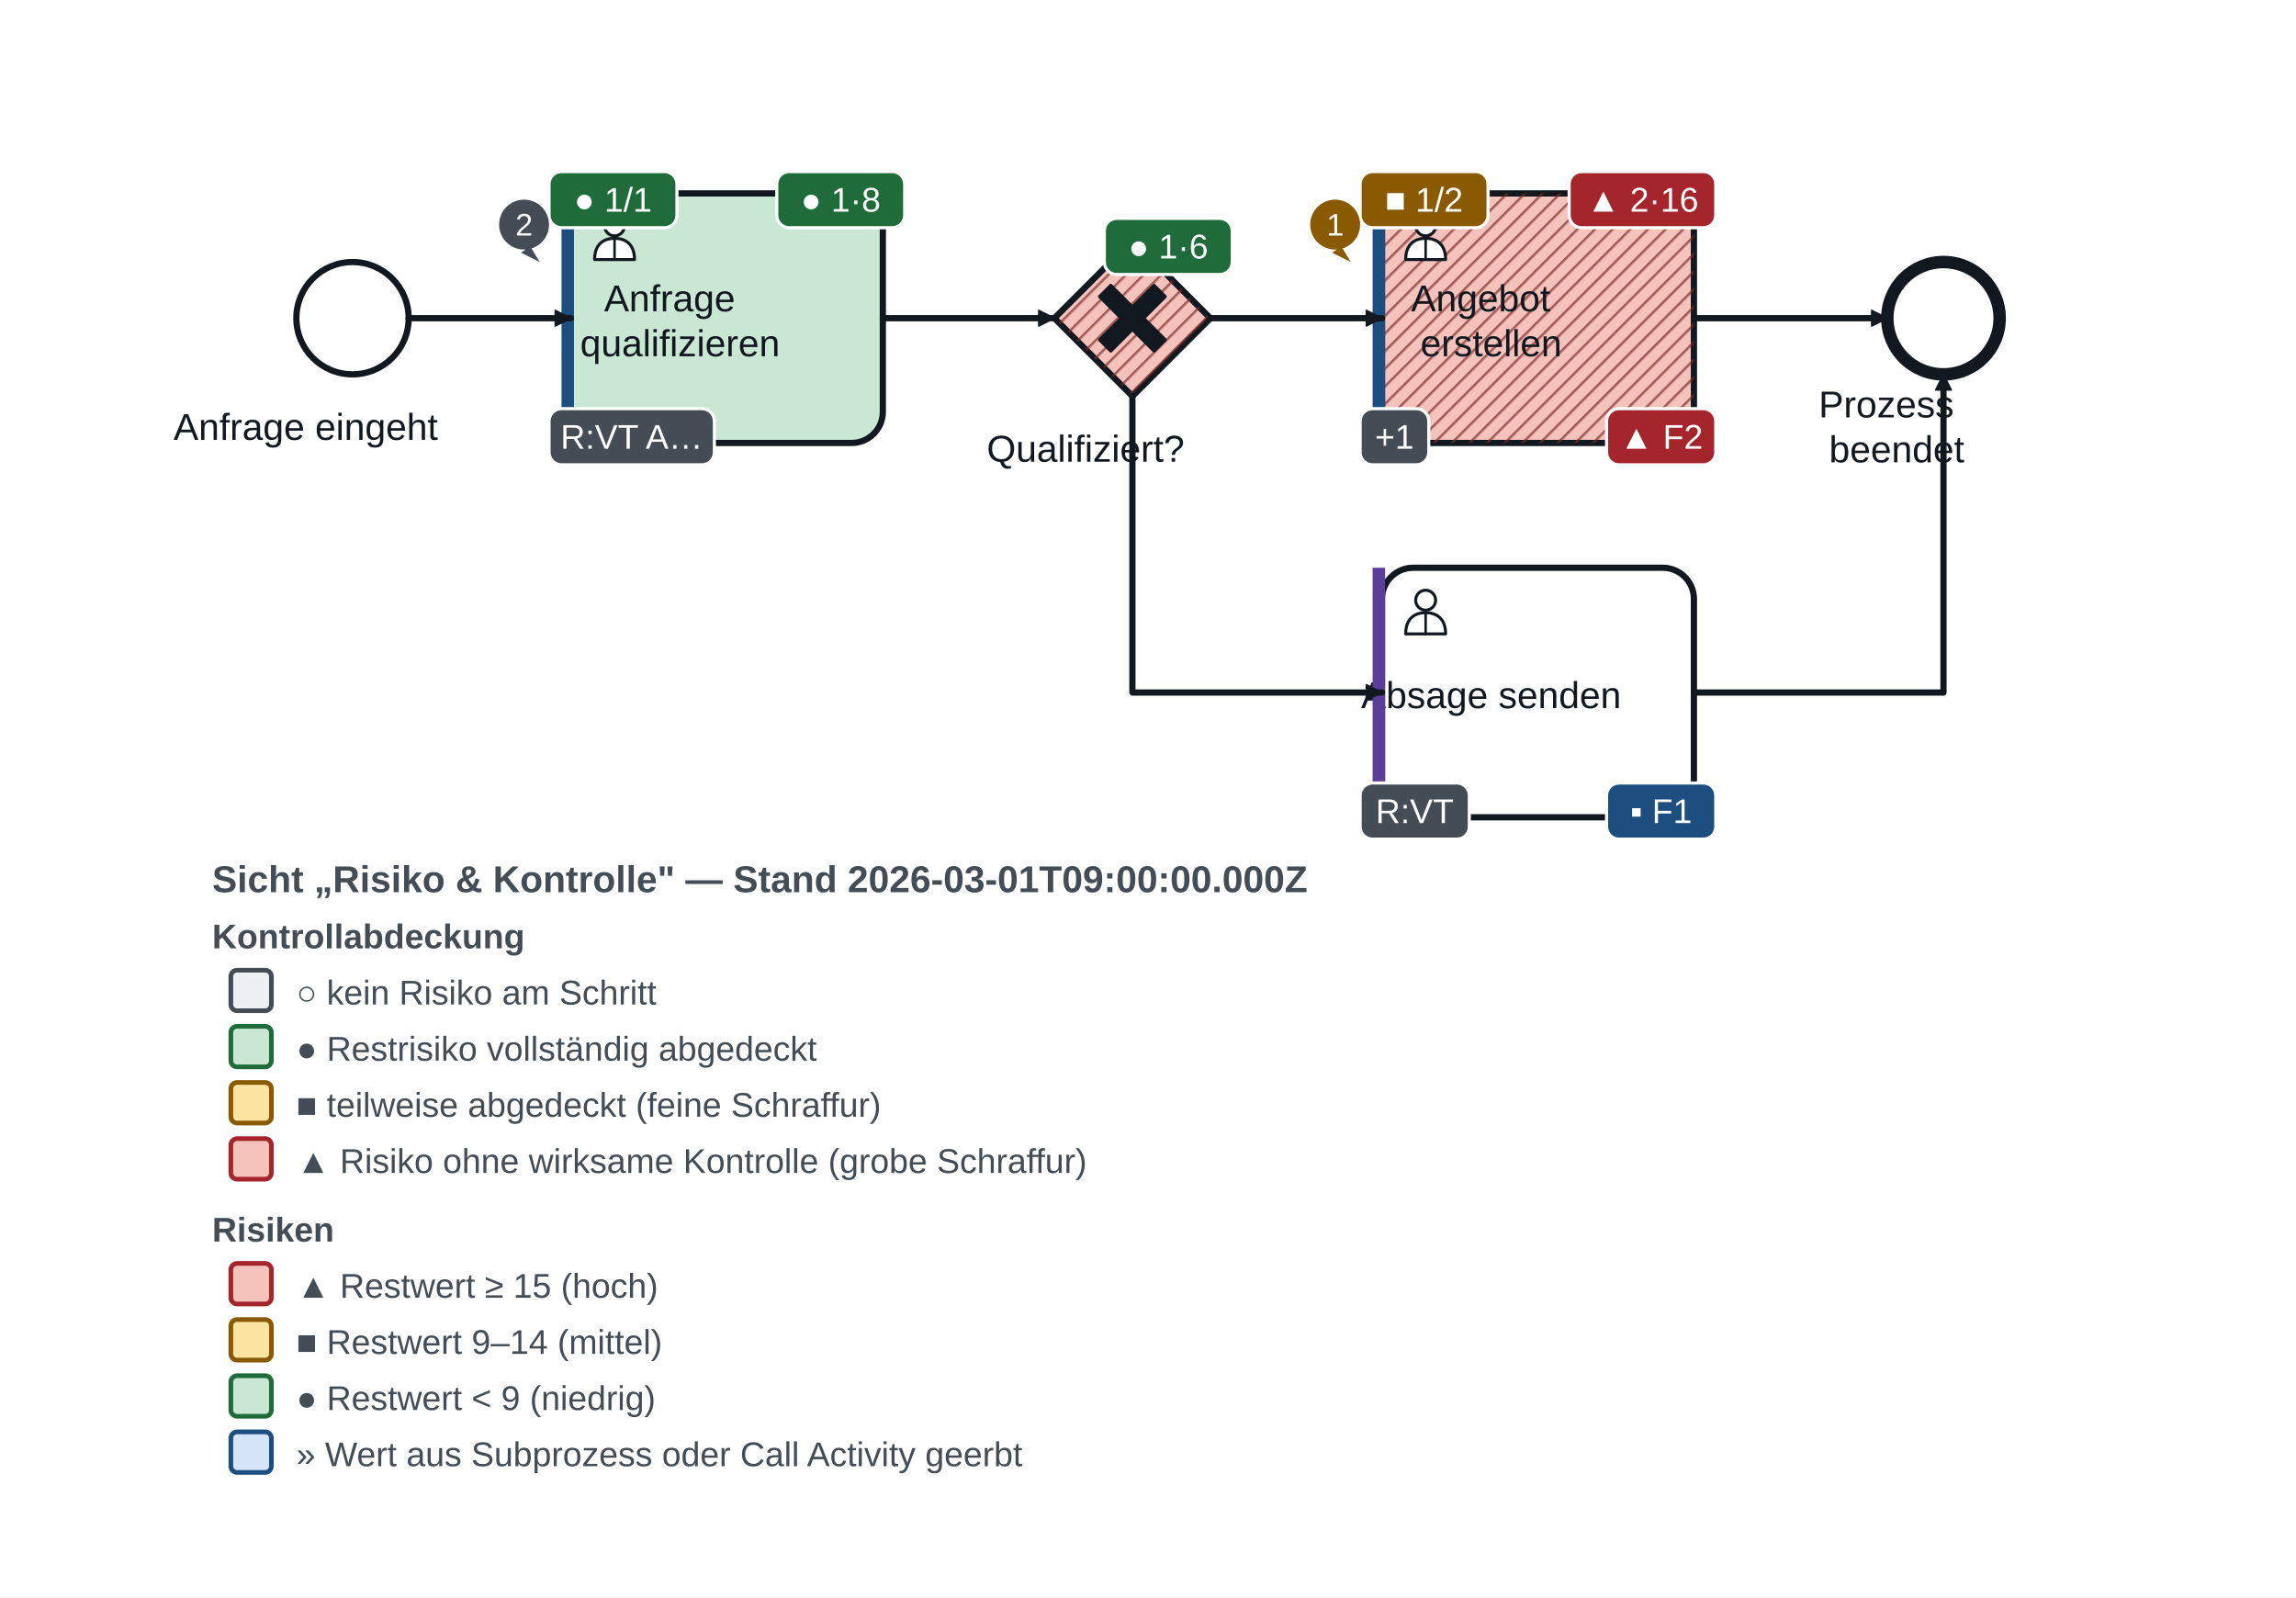
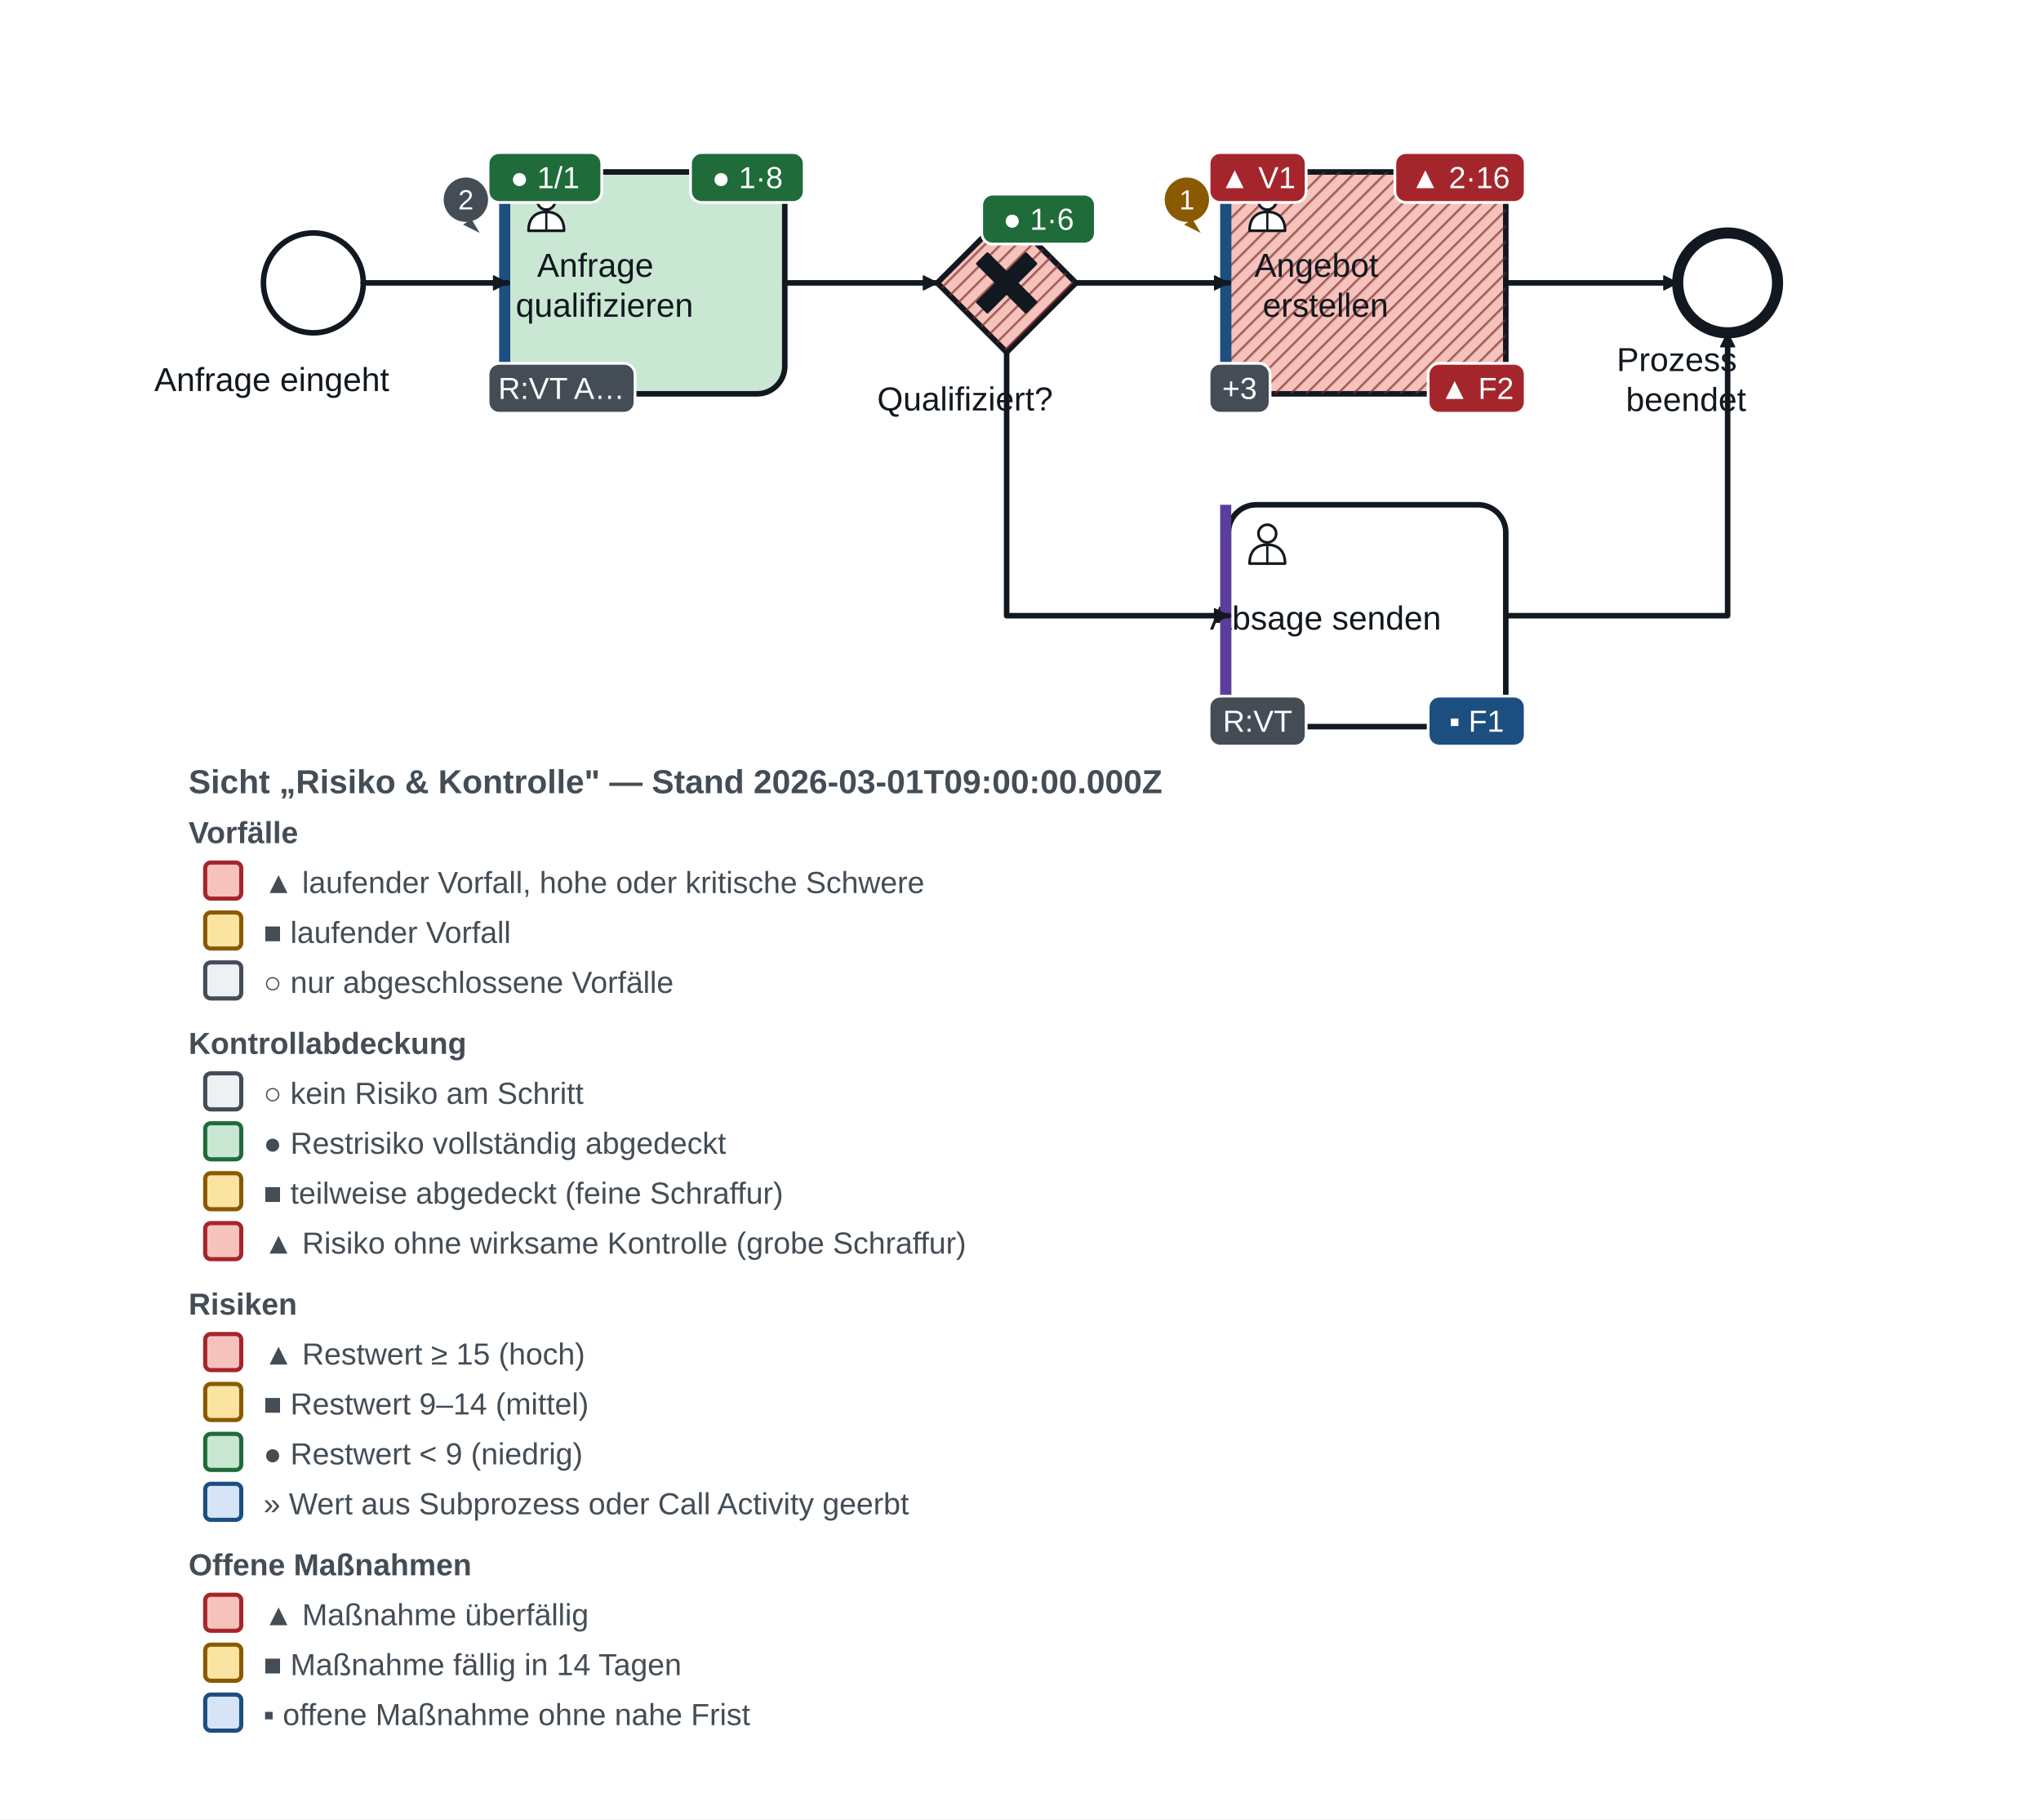
- <svg xmlns="http://www.w3.org/2000/svg" version="1.1" width="736" height="512" viewBox="57 -2 736 512" role="img" class="arctos-bpmn" aria-labelledby="arctos-bpmn-title">
+ <svg xmlns="http://www.w3.org/2000/svg" version="1.1" width="736" height="656" viewBox="57 -2 736 656" role="img" class="arctos-bpmn" aria-labelledby="arctos-bpmn-title">
  <defs id="arctos-grc-defs" data-grc="defs">
    <pattern id="arctos-grc-hatch-critical-heavy" width="4" height="4" patternUnits="userSpaceOnUse" patternTransform="rotate(45)">
      <line x1="0" y1="0" x2="0" y2="4" stroke="#7A2B27" stroke-width="1.6" opacity="0.65" />
    </pattern>
  </defs>
  <defs>
    <marker id="arctos-sequenceflow-end-d1-0" viewBox="0 0 20 20" refX="11" refY="10" markerWidth="10" markerHeight="10" orient="auto" markerUnits="userSpaceOnUse">
      <path d="M 1 5 L 11 10 L 1 15 z" fill="#12181f" stroke="#12181f" stroke-width="1" stroke-linejoin="round" stroke-dasharray="10000 1" />
    </marker>
  </defs>
-   <rect x="57" y="-2" width="736" height="512" fill="#ffffff" aria-hidden="true" />
+   <rect x="57" y="-2" width="736" height="656" fill="#ffffff" aria-hidden="true" />
  <g class="arctos-bpmn-layer">
    <g class="djs-element djs-shape" data-element-id="Task_qualify" role="button" aria-label="Benutzeraufgabe „Anfrage qualifizieren“ Kontrollabdeckung 100 % des Restrisikos; alle Risiken haben eine wirksame Kontrolle. 1 Kontrolle, davon 1 wirksam. 1 Risiko, höchster Restwert 8 (niedrig), Summe 8. Durchführung: Vertrieb. Rechenschaft: Bereichsleitung. 1. Verteidigungslinie. Kommentare: 2 offen von 5, zuletzt M. Krause." tabindex="-1" data-grc-base-label="Benutzeraufgabe „Anfrage qualifizieren“">
      <g class="djs-visual" data-bpmn-type="bpmn:UserTask" aria-hidden="true">
        <rect x="240" y="60" width="100" height="80" rx="10" ry="10" class="bpmn-outline bpmn-activity" fill="#C9E7D2" stroke="#12181f" stroke-width="2" data-border="thin" data-grc-base-fill="#ffffff" data-grc-interactive="shape.activate" style="cursor: pointer;" />
        <g transform="translate(246 66) scale(0.8)" class="bpmn-task-symbol" data-symbol="UserTask">
          <path d="M 10 1.5 A 4 4 0 1 1 10 9.5 A 4 4 0 1 1 10 1.5 z" fill="#ffffff" stroke="#12181f" stroke-width="1.2" stroke-linecap="round" stroke-linejoin="round" />
          <path d="M 2 19 C 2 12.5 6 10.5 10 10.5 C 14 10.5 18 12.5 18 19 z" fill="#ffffff" stroke="#12181f" stroke-width="1.2" stroke-linecap="round" stroke-linejoin="round" />
          <path d="M 10 10.5 L 10 19" fill="none" stroke="#12181f" stroke-width="1" stroke-linecap="round" stroke-linejoin="round" />
        </g>
        <text font-family="Arial, &quot;Helvetica Neue&quot;, Helvetica, &quot;Liberation Sans&quot;, sans-serif" font-size="12" fill="#12181f" text-anchor="middle" dominant-baseline="alphabetic" class="djs-label" xml:space="preserve">
          <tspan x="290" y="97.8">Anfrage</tspan>
          <tspan x="290" y="112.2">qualifizieren</tspan>
        </text>
      </g>
      <rect x="237" y="60" width="4" height="80" fill="#1C4E80" class="arctos-grc-lod" aria-hidden="true" data-grc="stripe" />
      <g class="arctos-grc-badge arctos-grc-badge-tr" aria-hidden="true" data-grc="badge" data-grc-interactive="badge.activate" style="cursor: pointer;">
        <rect x="306" y="53" width="41" height="18" rx="4" ry="4" fill="#1F6B3A" stroke="#ffffff" stroke-width="1" />
        <text x="326.5" y="65.85" text-anchor="middle" font-family="Arial, &quot;Helvetica Neue&quot;, Helvetica, &quot;Liberation Sans&quot;, sans-serif" font-size="11" fill="#FFFFFF">● 1·8</text>
      </g>
      <g class="arctos-grc-badge arctos-grc-badge-tl" aria-hidden="true" data-grc="badge" data-grc-interactive="badge.activate" style="cursor: pointer;">
        <rect x="233" y="53" width="41" height="18" rx="4" ry="4" fill="#1F6B3A" stroke="#ffffff" stroke-width="1" />
        <text x="253.5" y="65.85" text-anchor="middle" font-family="Arial, &quot;Helvetica Neue&quot;, Helvetica, &quot;Liberation Sans&quot;, sans-serif" font-size="11" fill="#FFFFFF">● 1/1</text>
      </g>
      <g class="arctos-grc-badge arctos-grc-badge-bl" aria-hidden="true" data-grc="badge" data-grc-interactive="badge.activate" style="cursor: pointer;">
        <rect x="233" y="129" width="53" height="18" rx="4" ry="4" fill="#444D56" stroke="#ffffff" stroke-width="1" />
        <text x="259.5" y="141.85" text-anchor="middle" font-family="Arial, &quot;Helvetica Neue&quot;, Helvetica, &quot;Liberation Sans&quot;, sans-serif" font-size="11" fill="#FFFFFF">R:VT A…</text>
      </g>
      <g class="arctos-grc-pin" aria-hidden="true" data-grc="pin" data-grc-interactive="pin.open" style="cursor: pointer;">
        <path d="M 225 62 a 8 8 0 1 1 -0.01 0 z M 227 77 l 3 5 l -6 -3 z" fill="#444D56" />
        <text x="225" y="73.5" text-anchor="middle" font-family="Arial, &quot;Helvetica Neue&quot;, Helvetica, &quot;Liberation Sans&quot;, sans-serif" font-size="10" fill="#FFFFFF">2</text>
      </g>
    </g>
-     <g class="djs-element djs-shape" data-element-id="Task_offer" role="button" aria-label="Benutzeraufgabe „Angebot erstellen“ Kontrollabdeckung 36 % des Restrisikos; 1 Risiko ohne wirksame Kontrolle: „Angebot unter Deckungsbeitragsgrenze&quot; (Restwert 16). 2 Kontrollen, davon 1 wirksam, 1 Schlüsselkontrolle. 2 Risiken, höchster Restwert 16 (hoch), Summe 25. 2 offene Feststellungen, 1 überfällig, 1 fällig in 14 Tagen, 1 kritisch. 1. Verteidigungslinie. Kommentare: 1 offen von 1, davon 1 blockierend. 1 weitere Hinweise: Durchführung: Vertrieb. Rechenschaft: Bereichsleitung. Beteiligt: Buchhaltung." tabindex="-1" data-grc-base-label="Benutzeraufgabe „Angebot erstellen“">
+     <g class="djs-element djs-shape" data-element-id="Task_offer" role="button" aria-label="Benutzeraufgabe „Angebot erstellen“ Kontrollabdeckung 36 % des Restrisikos; 1 Risiko ohne wirksame Kontrolle: „Angebot unter Deckungsbeitragsgrenze&quot; (Restwert 16). 1 laufender Vorfall, 1 abgeschlossen, schwerster: Angebotsdatei an falschen Empfänger versandt (hoch), 1 meldepflichtiger Datenschutzvorfall. 2 Risiken, höchster Restwert 16 (hoch), Summe 25. 2 offene Feststellungen, 1 überfällig, 1 fällig in 14 Tagen, 1 kritisch. 1. Verteidigungslinie. Kommentare: 1 offen von 1, davon 1 blockierend. 3 weitere Hinweise: 2 Kontrollen, davon 1 wirksam, 1 Schlüsselkontrolle.; Durchführung: Vertrieb. Rechenschaft: Bereichsleitung. Beteiligt: Buchhaltung.; 3 offene Maßnahmen, 1 überfällig, älteste seit 12 Tagen, 1 ohne Frist." tabindex="-1" data-grc-base-label="Benutzeraufgabe „Angebot erstellen“">
      <g class="djs-visual" data-bpmn-type="bpmn:UserTask" aria-hidden="true">
        <rect x="500" y="60" width="100" height="80" rx="10" ry="10" class="bpmn-outline bpmn-activity" fill="#F5C2BC" stroke="#12181f" stroke-width="2" data-border="thin" data-grc-base-fill="#ffffff" data-grc-interactive="shape.activate" style="cursor: pointer;" />
        <path d="M 510 60 L 590 60 A 10 10 0 0 1 600 70 L 600 130 A 10 10 0 0 1 590 140 L 510 140 A 10 10 0 0 1 500 130 L 500 70 A 10 10 0 0 1 510 60 z" fill="url(#arctos-grc-hatch-critical-heavy)" class="arctos-grc-hatch" aria-hidden="true" data-grc="hatch" />
        <g transform="translate(506 66) scale(0.8)" class="bpmn-task-symbol" data-symbol="UserTask">
          <path d="M 10 1.5 A 4 4 0 1 1 10 9.5 A 4 4 0 1 1 10 1.5 z" fill="#ffffff" stroke="#12181f" stroke-width="1.2" stroke-linecap="round" stroke-linejoin="round" />
          <path d="M 2 19 C 2 12.5 6 10.5 10 10.5 C 14 10.5 18 12.5 18 19 z" fill="#ffffff" stroke="#12181f" stroke-width="1.2" stroke-linecap="round" stroke-linejoin="round" />
          <path d="M 10 10.5 L 10 19" fill="none" stroke="#12181f" stroke-width="1" stroke-linecap="round" stroke-linejoin="round" />
        </g>
        <text font-family="Arial, &quot;Helvetica Neue&quot;, Helvetica, &quot;Liberation Sans&quot;, sans-serif" font-size="12" fill="#12181f" text-anchor="middle" dominant-baseline="alphabetic" class="djs-label" xml:space="preserve">
          <tspan x="550" y="97.8">Angebot</tspan>
          <tspan x="550" y="112.2">erstellen</tspan>
        </text>
      </g>
      <rect x="497" y="60" width="4" height="80" fill="#1C4E80" class="arctos-grc-lod" aria-hidden="true" data-grc="stripe" />
+       <g class="arctos-grc-badge arctos-grc-badge-tl" aria-hidden="true" data-grc="badge" data-grc-interactive="badge.activate" style="cursor: pointer;">
+         <rect x="493" y="53" width="35" height="18" rx="4" ry="4" fill="#A4262C" stroke="#ffffff" stroke-width="1" />
+         <text x="510.5" y="65.85" text-anchor="middle" font-family="Arial, &quot;Helvetica Neue&quot;, Helvetica, &quot;Liberation Sans&quot;, sans-serif" font-size="11" fill="#FFFFFF">▲ V1</text>
+       </g>
      <g class="arctos-grc-badge arctos-grc-badge-tr" aria-hidden="true" data-grc="badge" data-grc-interactive="badge.activate" style="cursor: pointer;">
        <rect x="560" y="53" width="47" height="18" rx="4" ry="4" fill="#A4262C" stroke="#ffffff" stroke-width="1" />
        <text x="583.5" y="65.85" text-anchor="middle" font-family="Arial, &quot;Helvetica Neue&quot;, Helvetica, &quot;Liberation Sans&quot;, sans-serif" font-size="11" fill="#FFFFFF">▲ 2·16</text>
      </g>
      <g class="arctos-grc-badge arctos-grc-badge-br" aria-hidden="true" data-grc="badge" data-grc-interactive="badge.activate" style="cursor: pointer;">
        <rect x="572" y="129" width="35" height="18" rx="4" ry="4" fill="#A4262C" stroke="#ffffff" stroke-width="1" />
        <text x="589.5" y="141.85" text-anchor="middle" font-family="Arial, &quot;Helvetica Neue&quot;, Helvetica, &quot;Liberation Sans&quot;, sans-serif" font-size="11" fill="#FFFFFF">▲ F2</text>
      </g>
-       <g class="arctos-grc-badge arctos-grc-badge-tl" aria-hidden="true" data-grc="badge" data-grc-interactive="badge.activate" style="cursor: pointer;">
-         <rect x="493" y="53" width="41" height="18" rx="4" ry="4" fill="#8A5A00" stroke="#ffffff" stroke-width="1" />
-         <text x="513.5" y="65.85" text-anchor="middle" font-family="Arial, &quot;Helvetica Neue&quot;, Helvetica, &quot;Liberation Sans&quot;, sans-serif" font-size="11" fill="#FFFFFF">■ 1/2</text>
-       </g>
      <g class="arctos-grc-badge arctos-grc-badge-bl" aria-hidden="true" data-grc="badge" data-grc-interactive="overflow.open" style="cursor: pointer;">
        <rect x="493" y="129" width="22" height="18" rx="4" ry="4" fill="#444D56" stroke="#ffffff" stroke-width="1" />
-         <text x="504" y="141.85" text-anchor="middle" font-family="Arial, &quot;Helvetica Neue&quot;, Helvetica, &quot;Liberation Sans&quot;, sans-serif" font-size="11" fill="#FFFFFF">+1</text>
+         <text x="504" y="141.85" text-anchor="middle" font-family="Arial, &quot;Helvetica Neue&quot;, Helvetica, &quot;Liberation Sans&quot;, sans-serif" font-size="11" fill="#FFFFFF">+3</text>
      </g>
      <g class="arctos-grc-pin" aria-hidden="true" data-grc="pin" data-grc-interactive="pin.open" style="cursor: pointer;">
        <path d="M 485 62 a 8 8 0 1 1 -0.01 0 z M 487 77 l 3 5 l -6 -3 z" fill="#8A5A00" />
        <text x="485" y="73.5" text-anchor="middle" font-family="Arial, &quot;Helvetica Neue&quot;, Helvetica, &quot;Liberation Sans&quot;, sans-serif" font-size="10" fill="#FFFFFF">1</text>
      </g>
    </g>
    <g class="djs-element djs-shape" data-element-id="Task_reject" role="button" aria-label="Benutzeraufgabe „Absage senden“ Durchführung: Vertrieb. 1 offene Feststellung. 2. Verteidigungslinie." tabindex="-1" data-grc-base-label="Benutzeraufgabe „Absage senden“">
      <g class="djs-visual" data-bpmn-type="bpmn:UserTask" aria-hidden="true">
        <rect x="500" y="180" width="100" height="80" rx="10" ry="10" class="bpmn-outline bpmn-activity" fill="#ffffff" stroke="#12181f" stroke-width="2" data-border="thin" />
        <g transform="translate(506 186) scale(0.8)" class="bpmn-task-symbol" data-symbol="UserTask">
          <path d="M 10 1.5 A 4 4 0 1 1 10 9.5 A 4 4 0 1 1 10 1.5 z" fill="#ffffff" stroke="#12181f" stroke-width="1.2" stroke-linecap="round" stroke-linejoin="round" />
          <path d="M 2 19 C 2 12.5 6 10.5 10 10.5 C 14 10.5 18 12.5 18 19 z" fill="#ffffff" stroke="#12181f" stroke-width="1.2" stroke-linecap="round" stroke-linejoin="round" />
          <path d="M 10 10.5 L 10 19" fill="none" stroke="#12181f" stroke-width="1" stroke-linecap="round" stroke-linejoin="round" />
        </g>
        <text font-family="Arial, &quot;Helvetica Neue&quot;, Helvetica, &quot;Liberation Sans&quot;, sans-serif" font-size="12" fill="#12181f" text-anchor="middle" dominant-baseline="alphabetic" class="djs-label" xml:space="preserve">
          <tspan x="550" y="225">Absage senden</tspan>
        </text>
      </g>
      <rect x="497" y="180" width="4" height="80" fill="#5B3E9B" class="arctos-grc-lod" aria-hidden="true" data-grc="stripe" />
      <g class="arctos-grc-badge arctos-grc-badge-br" aria-hidden="true" data-grc="badge" data-grc-interactive="badge.activate" style="cursor: pointer;">
        <rect x="572" y="249" width="35" height="18" rx="4" ry="4" fill="#1C4E80" stroke="#ffffff" stroke-width="1" />
        <text x="589.5" y="261.85" text-anchor="middle" font-family="Arial, &quot;Helvetica Neue&quot;, Helvetica, &quot;Liberation Sans&quot;, sans-serif" font-size="11" fill="#FFFFFF">▪ F1</text>
      </g>
      <g class="arctos-grc-badge arctos-grc-badge-bl" aria-hidden="true" data-grc="badge" data-grc-interactive="badge.activate" style="cursor: pointer;">
        <rect x="493" y="249" width="35" height="18" rx="4" ry="4" fill="#444D56" stroke="#ffffff" stroke-width="1" />
        <text x="510.5" y="261.85" text-anchor="middle" font-family="Arial, &quot;Helvetica Neue&quot;, Helvetica, &quot;Liberation Sans&quot;, sans-serif" font-size="11" fill="#FFFFFF">R:VT</text>
      </g>
    </g>
    <g class="djs-element djs-shape" data-element-id="Gateway_1" role="button" aria-label="exklusives Gateway „Qualifiziert?“ Kontrollabdeckung 0 % des Restrisikos; 1 Risiko ohne wirksame Kontrolle: „Fehlklassifikation qualifizierter Anfragen&quot; (Restwert 6). 1 Risiko, höchster Restwert 6 (niedrig), Summe 6." tabindex="-1" data-grc-base-label="exklusives Gateway „Qualifiziert?“">
      <g class="djs-visual" data-bpmn-type="bpmn:ExclusiveGateway" aria-hidden="true">
        <path d="M 420 75 L 445 100 L 420 125 L 395 100 z" class="bpmn-outline bpmn-gateway" fill="#F5C2BC" stroke="#12181f" stroke-width="2" stroke-linejoin="round" data-border="thin" data-grc-base-fill="#ffffff" data-grc-interactive="shape.activate" style="cursor: pointer;" />
        <path d="M 420 75 L 445 100 L 420 125 L 395 100 z" fill="url(#arctos-grc-hatch-critical-heavy)" class="arctos-grc-hatch" aria-hidden="true" data-grc="hatch" />
        <g transform="translate(409.5 89.5) scale(1.05)" class="bpmn-gateway-symbol" data-symbol="exclusive">
          <path d="M 3.4 0 L 10 6.6 L 16.6 0 L 20 3.4 L 13.4 10 L 20 16.6 L 16.6 20 L 10 13.4 L 3.4 20 L 0 16.6 L 6.6 10 L 0 3.4 z" fill="#12181f" stroke="#12181f" stroke-width="1" stroke-linecap="round" stroke-linejoin="round" />
        </g>
      </g>
      <g class="arctos-grc-badge arctos-grc-badge-tr" aria-hidden="true" data-grc="badge" data-grc-interactive="badge.activate" style="cursor: pointer;">
        <rect x="411" y="68" width="41" height="18" rx="4" ry="4" fill="#1F6B3A" stroke="#ffffff" stroke-width="1" />
        <text x="431.5" y="80.85" text-anchor="middle" font-family="Arial, &quot;Helvetica Neue&quot;, Helvetica, &quot;Liberation Sans&quot;, sans-serif" font-size="11" fill="#FFFFFF">● 1·6</text>
      </g>
    </g>
    <g class="djs-element djs-shape" data-element-id="Start_1" role="button" aria-label="Startereignis „Anfrage eingeht“" tabindex="-1">
      <g class="djs-visual" data-bpmn-type="bpmn:StartEvent" aria-hidden="true">
        <circle cx="170" cy="100" r="18" class="bpmn-outline bpmn-event" fill="#ffffff" stroke="#12181f" stroke-width="2" data-border="thin" />
      </g>
    </g>
    <g class="djs-element djs-shape" data-element-id="End_1" role="button" aria-label="Endereignis „Prozess beendet“" tabindex="-1">
      <g class="djs-visual" data-bpmn-type="bpmn:EndEvent" aria-hidden="true">
        <circle cx="680" cy="100" r="18" class="bpmn-outline bpmn-event" fill="#ffffff" stroke="#12181f" stroke-width="4" data-border="thick" />
      </g>
    </g>
    <g class="djs-element djs-connection" data-element-id="Flow_1" role="img" aria-label="Sequenzfluss von Anfrage eingeht nach Anfrage qualifizieren" tabindex="-1">
      <g class="djs-visual" data-bpmn-type="bpmn:SequenceFlow" aria-hidden="true">
        <path d="M 188 100 L 240 100" class="bpmn-outline bpmn-connection" fill="none" stroke="#12181f" stroke-width="2" stroke-linecap="round" stroke-linejoin="round" marker-end="url(#arctos-sequenceflow-end-d1-0)" />
      </g>
    </g>
    <g class="djs-element djs-connection" data-element-id="Flow_2" role="img" aria-label="Sequenzfluss von Anfrage qualifizieren nach Qualifiziert?" tabindex="-1">
      <g class="djs-visual" data-bpmn-type="bpmn:SequenceFlow" aria-hidden="true">
        <path d="M 340 100 L 395 100" class="bpmn-outline bpmn-connection" fill="none" stroke="#12181f" stroke-width="2" stroke-linecap="round" stroke-linejoin="round" marker-end="url(#arctos-sequenceflow-end-d1-0)" />
      </g>
    </g>
    <g class="djs-element djs-connection" data-element-id="Flow_yes" role="img" aria-label="Sequenzfluss „Ja“ von Qualifiziert? nach Angebot erstellen" tabindex="-1">
      <g class="djs-visual" data-bpmn-type="bpmn:SequenceFlow" aria-hidden="true">
        <path d="M 445 100 L 500 100" class="bpmn-outline bpmn-connection" fill="none" stroke="#12181f" stroke-width="2" stroke-linecap="round" stroke-linejoin="round" marker-end="url(#arctos-sequenceflow-end-d1-0)" />
      </g>
    </g>
    <g class="djs-element djs-connection" data-element-id="Flow_no" role="img" aria-label="Sequenzfluss „Nein“ von Qualifiziert? nach Absage senden" tabindex="-1">
      <g class="djs-visual" data-bpmn-type="bpmn:SequenceFlow" aria-hidden="true">
        <path d="M 420 125 L 420 220 L 500 220" class="bpmn-outline bpmn-connection" fill="none" stroke="#12181f" stroke-width="2" stroke-linecap="round" stroke-linejoin="round" marker-end="url(#arctos-sequenceflow-end-d1-0)" />
      </g>
    </g>
    <g class="djs-element djs-connection" data-element-id="Flow_3" role="img" aria-label="Sequenzfluss von Angebot erstellen nach Prozess beendet" tabindex="-1">
      <g class="djs-visual" data-bpmn-type="bpmn:SequenceFlow" aria-hidden="true">
        <path d="M 600 100 L 662 100" class="bpmn-outline bpmn-connection" fill="none" stroke="#12181f" stroke-width="2" stroke-linecap="round" stroke-linejoin="round" marker-end="url(#arctos-sequenceflow-end-d1-0)" />
      </g>
    </g>
    <g class="djs-element djs-connection" data-element-id="Flow_4" role="img" aria-label="Sequenzfluss von Absage senden nach Prozess beendet" tabindex="-1">
      <g class="djs-visual" data-bpmn-type="bpmn:SequenceFlow" aria-hidden="true">
        <path d="M 600 220 L 680 220 L 680 118" class="bpmn-outline bpmn-connection" fill="none" stroke="#12181f" stroke-width="2" stroke-linecap="round" stroke-linejoin="round" marker-end="url(#arctos-sequenceflow-end-d1-0)" />
      </g>
    </g>
    <g class="djs-element djs-label-shape" data-element-id="Start_1_label" role="button" aria-label="Beschriftung Anfrage eingeht" tabindex="-1">
      <g class="djs-visual" data-bpmn-type="label" aria-hidden="true">
        <text font-family="Arial, &quot;Helvetica Neue&quot;, Helvetica, &quot;Liberation Sans&quot;, sans-serif" font-size="12" fill="#12181f" text-anchor="middle" dominant-baseline="alphabetic" class="djs-label bpmn-external-label" xml:space="preserve">
          <tspan x="170" y="139">Anfrage eingeht</tspan>
        </text>
      </g>
    </g>
    <g class="djs-element djs-label-shape" data-element-id="Gateway_1_label" role="button" aria-label="Beschriftung Qualifiziert?" tabindex="-1">
      <g class="djs-visual" data-bpmn-type="label" aria-hidden="true">
        <text font-family="Arial, &quot;Helvetica Neue&quot;, Helvetica, &quot;Liberation Sans&quot;, sans-serif" font-size="12" fill="#12181f" text-anchor="middle" dominant-baseline="alphabetic" class="djs-label bpmn-external-label" xml:space="preserve">
          <tspan x="420" y="146">Qualifiziert?</tspan>
        </text>
      </g>
    </g>
    <g class="djs-element djs-label-shape" data-element-id="End_1_label" role="button" aria-label="Beschriftung Prozess beendet" tabindex="-1">
      <g class="djs-visual" data-bpmn-type="label" aria-hidden="true">
        <text font-family="Arial, &quot;Helvetica Neue&quot;, Helvetica, &quot;Liberation Sans&quot;, sans-serif" font-size="12" fill="#12181f" text-anchor="middle" dominant-baseline="alphabetic" class="djs-label bpmn-external-label" xml:space="preserve">
          <tspan x="680" y="131.8">Prozess</tspan>
          <tspan x="680" y="146.2">beendet</tspan>
        </text>
      </g>
    </g>
    <g class="arctos-grc-overlay" aria-hidden="true" data-grc="overlay">
      <g class="arctos-grc-legend" aria-hidden="true" data-grc="legend">
        <text x="125" y="284" font-family="Arial, &quot;Helvetica Neue&quot;, Helvetica, &quot;Liberation Sans&quot;, sans-serif" font-size="12" font-weight="bold" fill="#444D56">Sicht „Risiko &amp; Kontrolle" — Stand 2026-03-01T09:00:00.000Z</text>
-         <text x="125" y="302" font-family="Arial, &quot;Helvetica Neue&quot;, Helvetica, &quot;Liberation Sans&quot;, sans-serif" font-size="11" font-weight="bold" fill="#444D56">Kontrollabdeckung</text>
-         <rect x="131" y="309" width="13" height="13" rx="2" ry="2" fill="#EEF1F4" stroke="#444D56" stroke-width="1.5" />
-         <text x="152" y="320" font-family="Arial, &quot;Helvetica Neue&quot;, Helvetica, &quot;Liberation Sans&quot;, sans-serif" font-size="11" fill="#444D56">○ kein Risiko am Schritt</text>
-         <rect x="131" y="327" width="13" height="13" rx="2" ry="2" fill="#C9E7D2" stroke="#1F6B3A" stroke-width="1.5" />
-         <text x="152" y="338" font-family="Arial, &quot;Helvetica Neue&quot;, Helvetica, &quot;Liberation Sans&quot;, sans-serif" font-size="11" fill="#444D56">● Restrisiko vollständig abgedeckt</text>
-         <rect x="131" y="345" width="13" height="13" rx="2" ry="2" fill="#FBE3A2" stroke="#8A5A00" stroke-width="1.5" />
-         <text x="152" y="356" font-family="Arial, &quot;Helvetica Neue&quot;, Helvetica, &quot;Liberation Sans&quot;, sans-serif" font-size="11" fill="#444D56">■ teilweise abgedeckt (feine Schraffur)</text>
-         <rect x="131" y="363" width="13" height="13" rx="2" ry="2" fill="#F5C2BC" stroke="#A4262C" stroke-width="1.5" />
-         <text x="152" y="374" font-family="Arial, &quot;Helvetica Neue&quot;, Helvetica, &quot;Liberation Sans&quot;, sans-serif" font-size="11" fill="#444D56">▲ Risiko ohne wirksame Kontrolle (grobe Schraffur)</text>
-         <text x="125" y="396" font-family="Arial, &quot;Helvetica Neue&quot;, Helvetica, &quot;Liberation Sans&quot;, sans-serif" font-size="11" font-weight="bold" fill="#444D56">Risiken</text>
-         <rect x="131" y="403" width="13" height="13" rx="2" ry="2" fill="#F5C2BC" stroke="#A4262C" stroke-width="1.5" />
-         <text x="152" y="414" font-family="Arial, &quot;Helvetica Neue&quot;, Helvetica, &quot;Liberation Sans&quot;, sans-serif" font-size="11" fill="#444D56">▲ Restwert ≥ 15 (hoch)</text>
+         <text x="125" y="302" font-family="Arial, &quot;Helvetica Neue&quot;, Helvetica, &quot;Liberation Sans&quot;, sans-serif" font-size="11" font-weight="bold" fill="#444D56">Vorfälle</text>
+         <rect x="131" y="309" width="13" height="13" rx="2" ry="2" fill="#F5C2BC" stroke="#A4262C" stroke-width="1.5" />
+         <text x="152" y="320" font-family="Arial, &quot;Helvetica Neue&quot;, Helvetica, &quot;Liberation Sans&quot;, sans-serif" font-size="11" fill="#444D56">▲ laufender Vorfall, hohe oder kritische Schwere</text>
+         <rect x="131" y="327" width="13" height="13" rx="2" ry="2" fill="#FBE3A2" stroke="#8A5A00" stroke-width="1.5" />
+         <text x="152" y="338" font-family="Arial, &quot;Helvetica Neue&quot;, Helvetica, &quot;Liberation Sans&quot;, sans-serif" font-size="11" fill="#444D56">■ laufender Vorfall</text>
+         <rect x="131" y="345" width="13" height="13" rx="2" ry="2" fill="#EEF1F4" stroke="#444D56" stroke-width="1.5" />
+         <text x="152" y="356" font-family="Arial, &quot;Helvetica Neue&quot;, Helvetica, &quot;Liberation Sans&quot;, sans-serif" font-size="11" fill="#444D56">○ nur abgeschlossene Vorfälle</text>
+         <text x="125" y="378" font-family="Arial, &quot;Helvetica Neue&quot;, Helvetica, &quot;Liberation Sans&quot;, sans-serif" font-size="11" font-weight="bold" fill="#444D56">Kontrollabdeckung</text>
+         <rect x="131" y="385" width="13" height="13" rx="2" ry="2" fill="#EEF1F4" stroke="#444D56" stroke-width="1.5" />
+         <text x="152" y="396" font-family="Arial, &quot;Helvetica Neue&quot;, Helvetica, &quot;Liberation Sans&quot;, sans-serif" font-size="11" fill="#444D56">○ kein Risiko am Schritt</text>
+         <rect x="131" y="403" width="13" height="13" rx="2" ry="2" fill="#C9E7D2" stroke="#1F6B3A" stroke-width="1.5" />
+         <text x="152" y="414" font-family="Arial, &quot;Helvetica Neue&quot;, Helvetica, &quot;Liberation Sans&quot;, sans-serif" font-size="11" fill="#444D56">● Restrisiko vollständig abgedeckt</text>
        <rect x="131" y="421" width="13" height="13" rx="2" ry="2" fill="#FBE3A2" stroke="#8A5A00" stroke-width="1.5" />
-         <text x="152" y="432" font-family="Arial, &quot;Helvetica Neue&quot;, Helvetica, &quot;Liberation Sans&quot;, sans-serif" font-size="11" fill="#444D56">■ Restwert 9–14 (mittel)</text>
-         <rect x="131" y="439" width="13" height="13" rx="2" ry="2" fill="#C9E7D2" stroke="#1F6B3A" stroke-width="1.5" />
-         <text x="152" y="450" font-family="Arial, &quot;Helvetica Neue&quot;, Helvetica, &quot;Liberation Sans&quot;, sans-serif" font-size="11" fill="#444D56">● Restwert &lt; 9 (niedrig)</text>
-         <rect x="131" y="457" width="13" height="13" rx="2" ry="2" fill="#D6E4F7" stroke="#1C4E80" stroke-width="1.5" />
-         <text x="152" y="468" font-family="Arial, &quot;Helvetica Neue&quot;, Helvetica, &quot;Liberation Sans&quot;, sans-serif" font-size="11" fill="#444D56">» Wert aus Subprozess oder Call Activity geerbt</text>
+         <text x="152" y="432" font-family="Arial, &quot;Helvetica Neue&quot;, Helvetica, &quot;Liberation Sans&quot;, sans-serif" font-size="11" fill="#444D56">■ teilweise abgedeckt (feine Schraffur)</text>
+         <rect x="131" y="439" width="13" height="13" rx="2" ry="2" fill="#F5C2BC" stroke="#A4262C" stroke-width="1.5" />
+         <text x="152" y="450" font-family="Arial, &quot;Helvetica Neue&quot;, Helvetica, &quot;Liberation Sans&quot;, sans-serif" font-size="11" fill="#444D56">▲ Risiko ohne wirksame Kontrolle (grobe Schraffur)</text>
+         <text x="125" y="472" font-family="Arial, &quot;Helvetica Neue&quot;, Helvetica, &quot;Liberation Sans&quot;, sans-serif" font-size="11" font-weight="bold" fill="#444D56">Risiken</text>
+         <rect x="131" y="479" width="13" height="13" rx="2" ry="2" fill="#F5C2BC" stroke="#A4262C" stroke-width="1.5" />
+         <text x="152" y="490" font-family="Arial, &quot;Helvetica Neue&quot;, Helvetica, &quot;Liberation Sans&quot;, sans-serif" font-size="11" fill="#444D56">▲ Restwert ≥ 15 (hoch)</text>
+         <rect x="131" y="497" width="13" height="13" rx="2" ry="2" fill="#FBE3A2" stroke="#8A5A00" stroke-width="1.5" />
+         <text x="152" y="508" font-family="Arial, &quot;Helvetica Neue&quot;, Helvetica, &quot;Liberation Sans&quot;, sans-serif" font-size="11" fill="#444D56">■ Restwert 9–14 (mittel)</text>
+         <rect x="131" y="515" width="13" height="13" rx="2" ry="2" fill="#C9E7D2" stroke="#1F6B3A" stroke-width="1.5" />
+         <text x="152" y="526" font-family="Arial, &quot;Helvetica Neue&quot;, Helvetica, &quot;Liberation Sans&quot;, sans-serif" font-size="11" fill="#444D56">● Restwert &lt; 9 (niedrig)</text>
+         <rect x="131" y="533" width="13" height="13" rx="2" ry="2" fill="#D6E4F7" stroke="#1C4E80" stroke-width="1.5" />
+         <text x="152" y="544" font-family="Arial, &quot;Helvetica Neue&quot;, Helvetica, &quot;Liberation Sans&quot;, sans-serif" font-size="11" fill="#444D56">» Wert aus Subprozess oder Call Activity geerbt</text>
+         <text x="125" y="566" font-family="Arial, &quot;Helvetica Neue&quot;, Helvetica, &quot;Liberation Sans&quot;, sans-serif" font-size="11" font-weight="bold" fill="#444D56">Offene Maßnahmen</text>
+         <rect x="131" y="573" width="13" height="13" rx="2" ry="2" fill="#F5C2BC" stroke="#A4262C" stroke-width="1.5" />
+         <text x="152" y="584" font-family="Arial, &quot;Helvetica Neue&quot;, Helvetica, &quot;Liberation Sans&quot;, sans-serif" font-size="11" fill="#444D56">▲ Maßnahme überfällig</text>
+         <rect x="131" y="591" width="13" height="13" rx="2" ry="2" fill="#FBE3A2" stroke="#8A5A00" stroke-width="1.5" />
+         <text x="152" y="602" font-family="Arial, &quot;Helvetica Neue&quot;, Helvetica, &quot;Liberation Sans&quot;, sans-serif" font-size="11" fill="#444D56">■ Maßnahme fällig in 14 Tagen</text>
+         <rect x="131" y="609" width="13" height="13" rx="2" ry="2" fill="#D6E4F7" stroke="#1C4E80" stroke-width="1.5" />
+         <text x="152" y="620" font-family="Arial, &quot;Helvetica Neue&quot;, Helvetica, &quot;Liberation Sans&quot;, sans-serif" font-size="11" fill="#444D56">▪ offene Maßnahme ohne nahe Frist</text>
      </g>
    </g>
  </g>
</svg>
